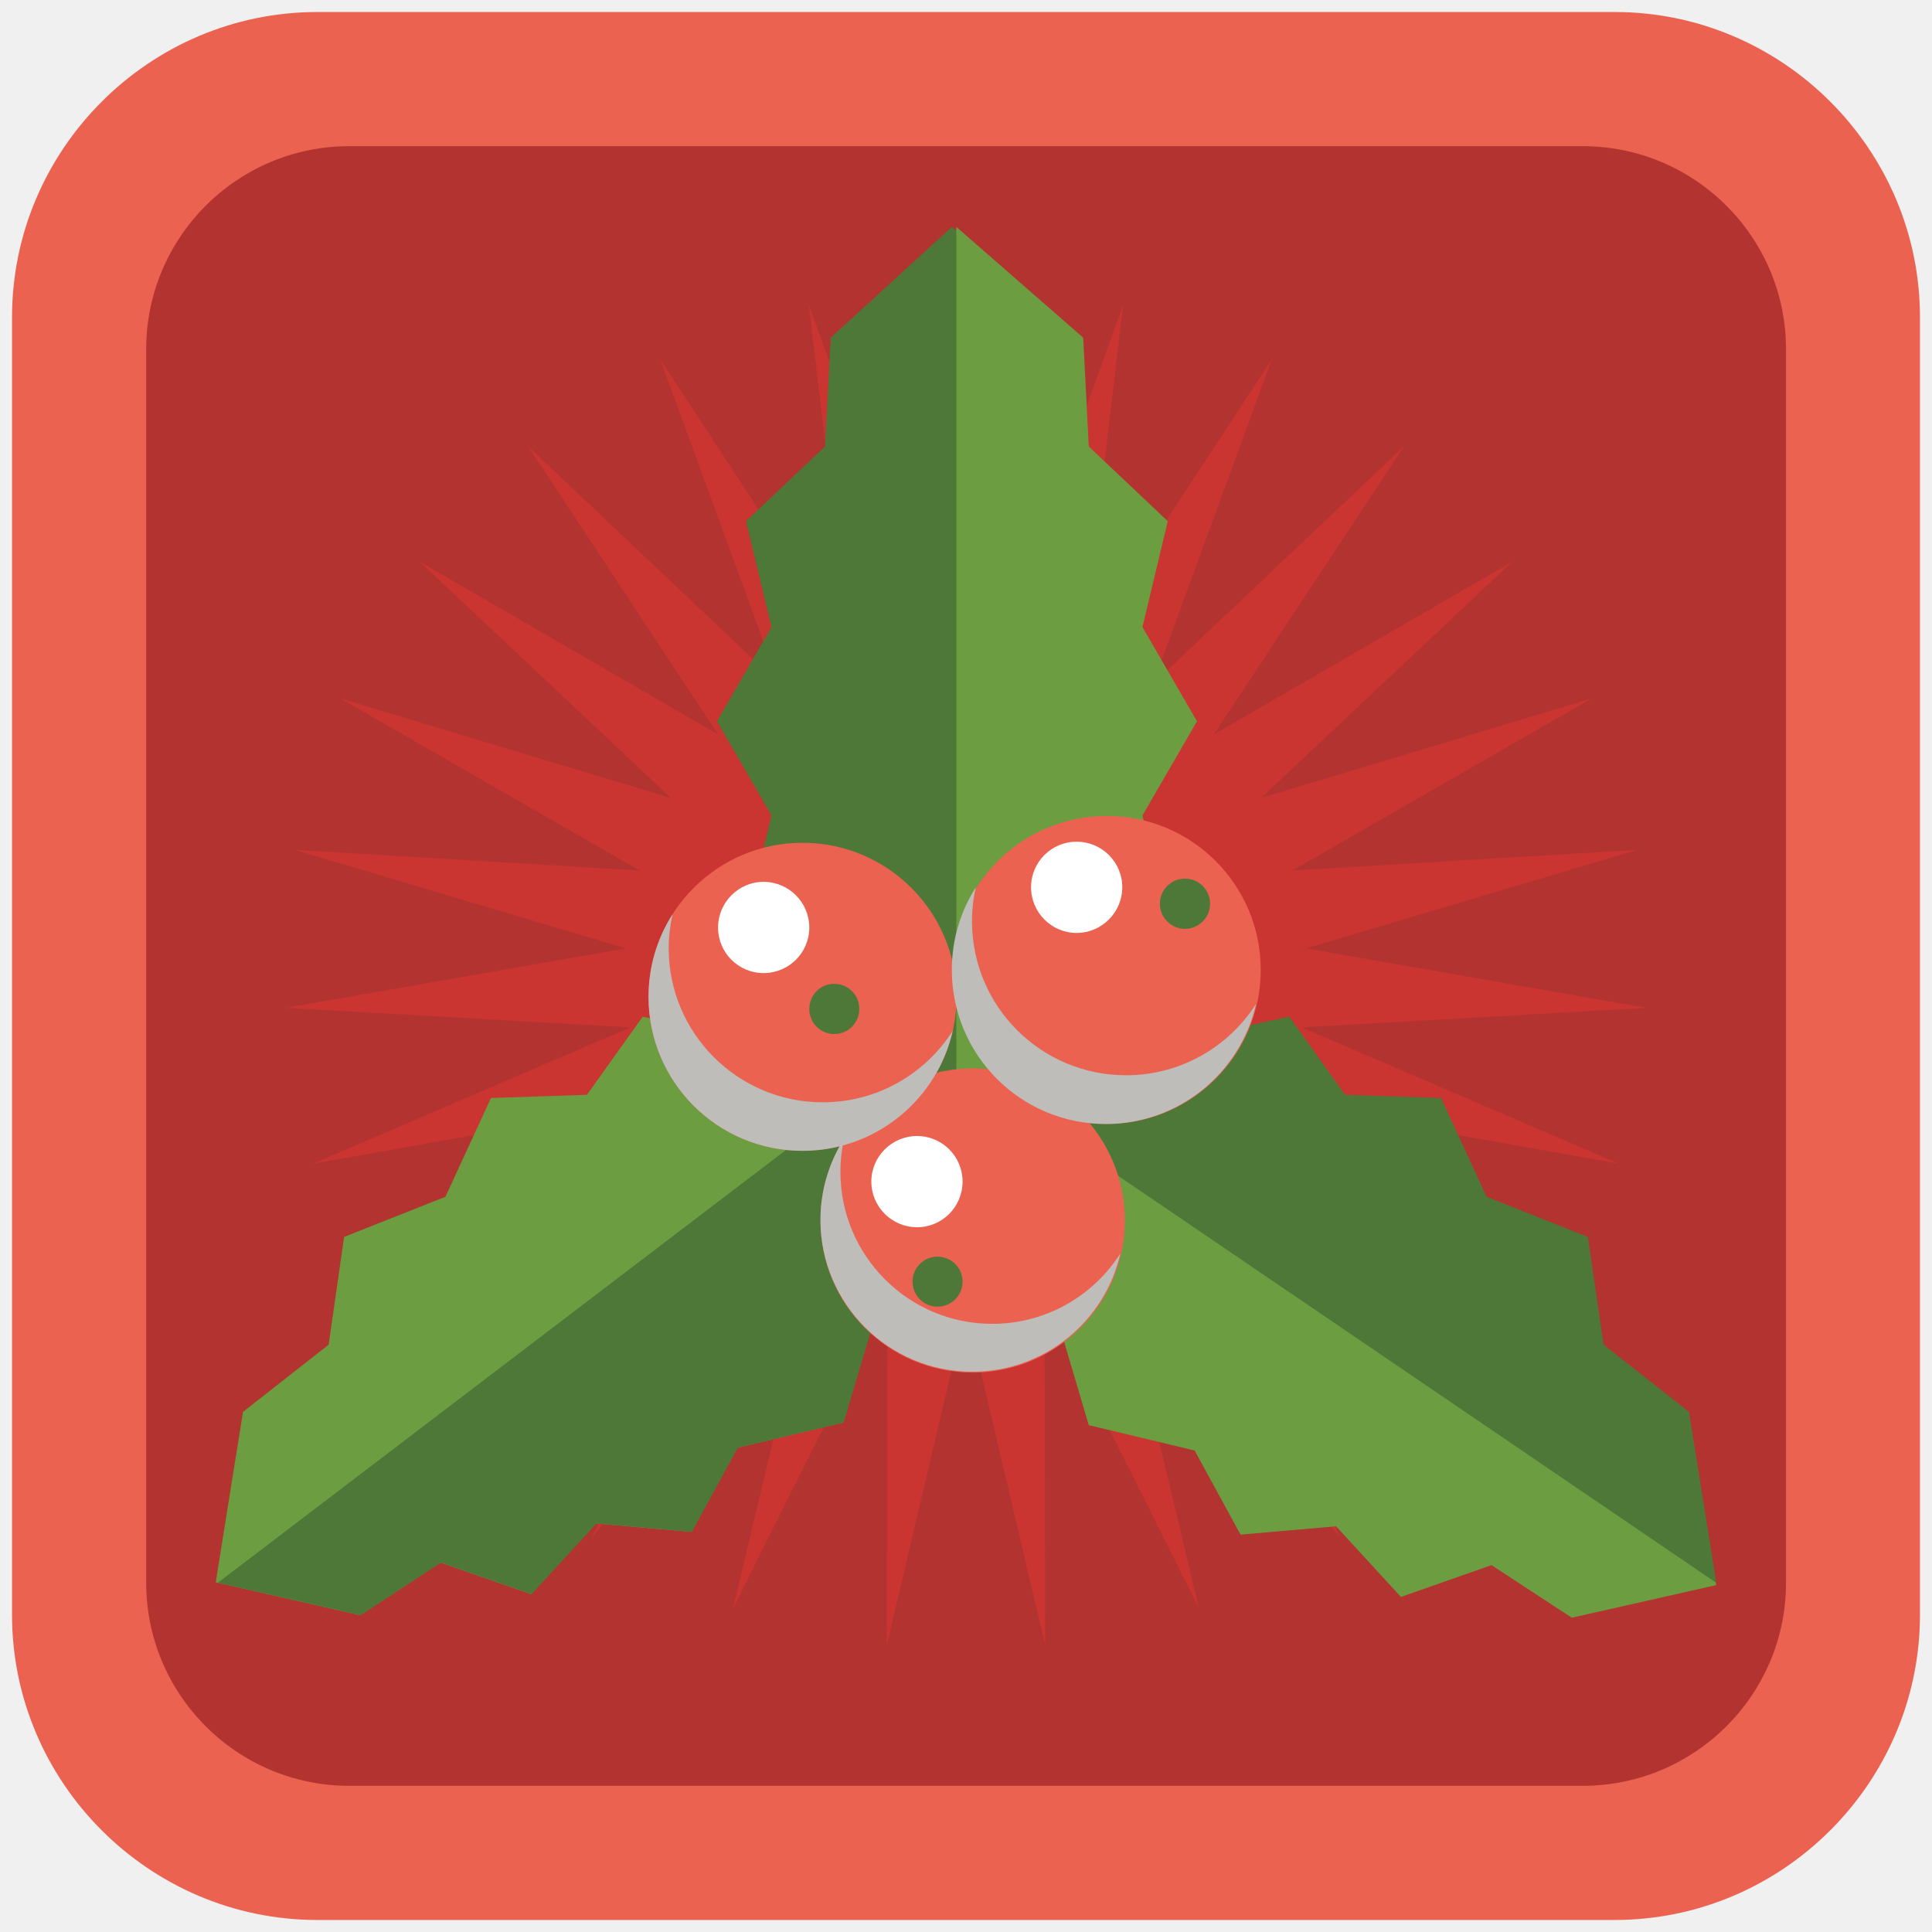
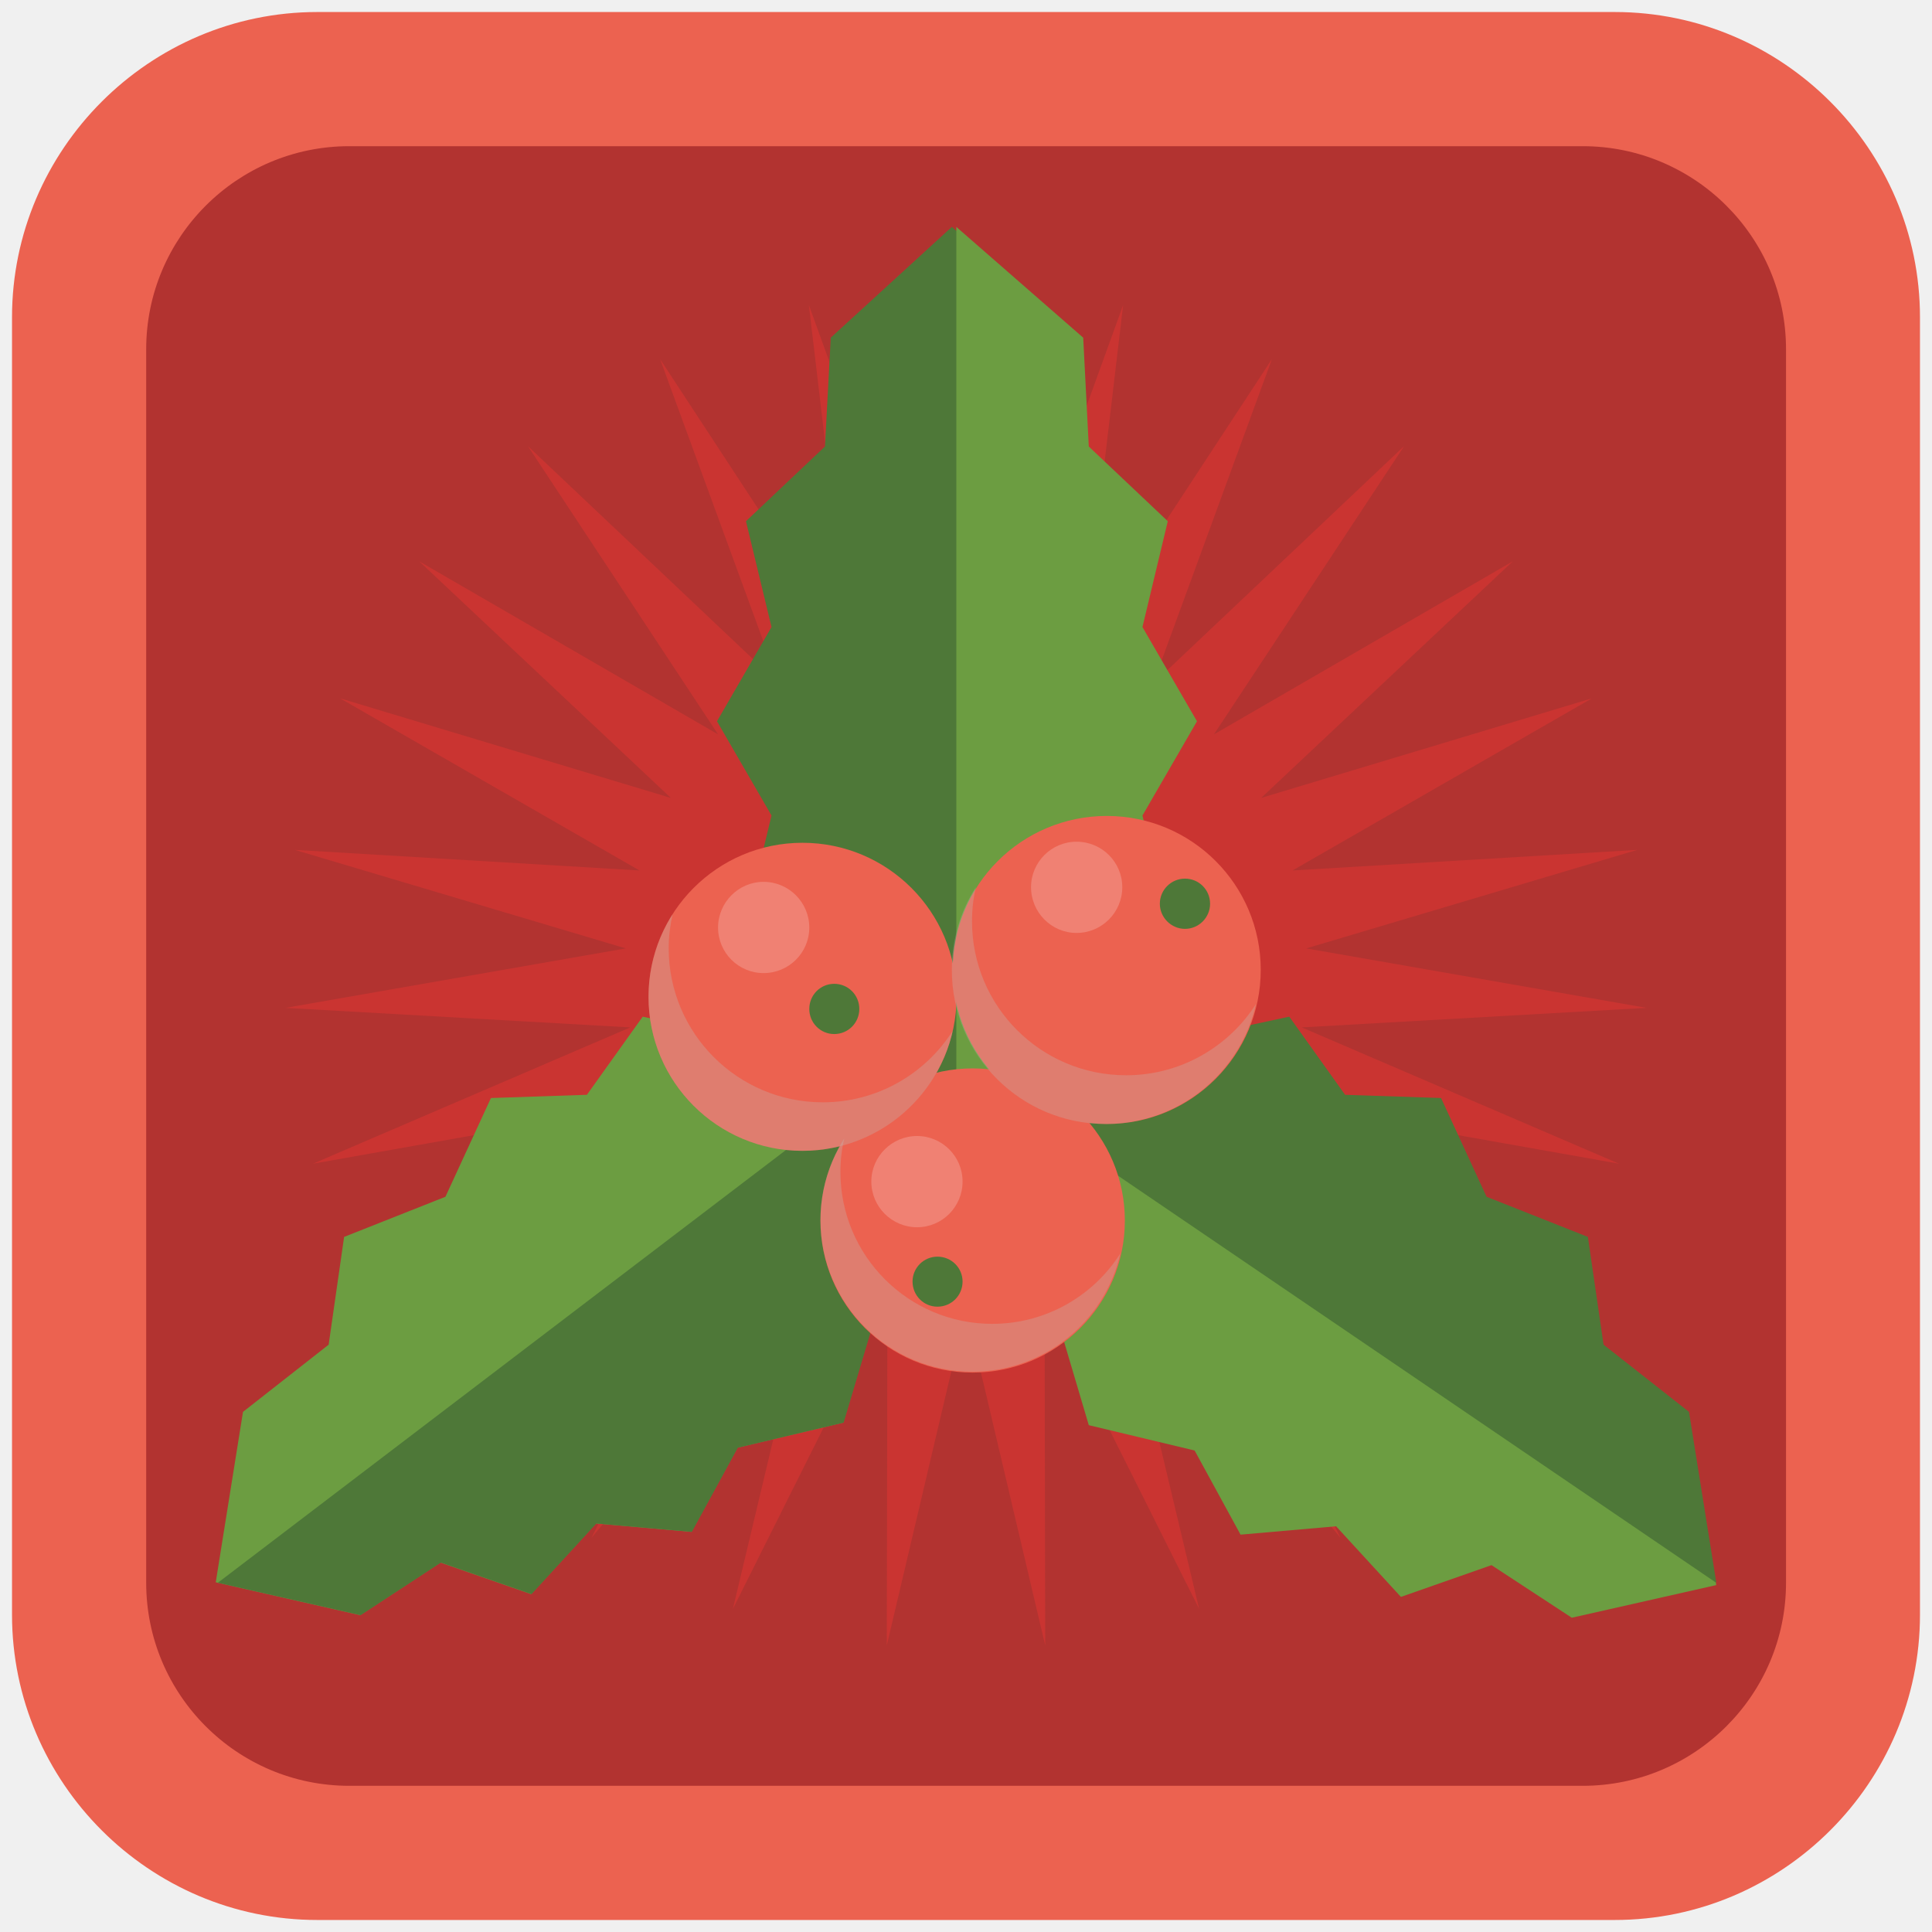
<svg xmlns="http://www.w3.org/2000/svg" viewBox="0 0 90 90">
  <path d="M89.44,75.22C89.44,83.04,83.04,89.44,75.22,89.44L14.78,89.44C6.96,89.44,0.56,83.04,0.56,75.22L0.56,14.78C0.56,6.96,6.96,0.56,14.78,0.56L75.22,0.56C83.04,0.56,89.44,6.96,89.44,14.78L89.44,75.22Z" fill="#ec6250" />
-   <path d="M6.81,16.27L6.81,73.73C6.81,78.95,11.05,83.19,16.27,83.19L73.73,83.19C78.95,83.19,83.2,78.95,83.2,73.73L83.2,16.27C83.2,11.05,78.95,6.81,73.73,6.81L16.27,6.81C11.05,6.81,6.81,11.05,6.81,16.27Z" fill="#b23330" />
+   <path d="M16.27,6.81L73.73,6.81C78.95,6.81,83.2,11.05,83.2,16.27L83.2,73.73C83.2,78.95,78.95,83.19,73.73,83.19L16.27,83.19C11.05,83.19,6.81,78.95,6.81,73.73L6.81,16.27C6.81,11.05,11.05,6.81,16.27,6.81Z" fill="#b23330" />
  <path d="M46.84,29.34L52.32,14.21L50.43,30.19L59.25,16.73L53.72,31.84L65.41,20.78L56.55,34.21L70.47,26.15L58.75,37.17L74.16,32.53L60.21,40.55L76.27,39.59L60.85,44.18L76.7,46.95L60.64,47.86L75.42,54.21L59.58,51.4L72.5,60.98L57.74,54.59L68.1,66.9L55.21,57.27L62.45,71.64L52.13,59.3L55.86,74.95L48.66,60.56L48.69,76.65L45,60.98L41.31,76.65L41.34,60.56L34.14,74.95L37.87,59.3L27.55,71.64L34.79,57.27L21.9,66.9L32.26,54.59L17.5,60.98L30.42,51.4L14.58,54.21L29.36,47.86L13.3,46.95L29.15,44.18L13.73,39.59L29.79,40.55L15.84,32.53L31.25,37.17L19.53,26.15L33.45,34.21L24.59,20.78L36.28,31.84L30.75,16.73L39.57,30.19L37.68,14.21L43.16,29.34L45,13.35Z" fill="#ca3431" />
-   <path d="M41.72,47.39L37.72,45.41L34.31,48.3L29.94,47.36L27.34,51L22.87,51.15L20.75,55.75L16.03,57.62L15.31,62.64L11.32,65.77L10.05,73.71L16.78,75.24L16.78,75.24L20.52,72.79L24.74,74.26L27.76,70.97L32.21,71.36L34.35,67.44L39.28,66.27L40.72,61.41L45.12,58.88L45.12,53.81L46.68,52.17C45.04,50.53,43.41,48.88,41.77,47.25Z" fill="#6c9d41" />
-   <path d="M78.68,65.77L74.7,62.64L73.97,57.62L69.25,55.75L67.13,51.15L62.66,51L60.06,47.36L55.69,48.3L52.29,45.41L48.28,47.39L48.04,46.64C47.73,46.8,47.41,46.91,47.08,46.99L46.96,47.42L46.84,47.09C46.8,47.12,46.77,47.14,46.73,47.16C46.39,47.47,46.08,47.8,45.78,48.14C45.51,48.53,45.27,48.92,45.06,49.33C45.05,49.36,45.04,49.39,45.03,49.42C45.15,50.69,44.72,51.89,43.9,52.78L44.88,53.81L44.88,58.88L49.28,61.4L50.72,66.26L55.65,67.44L57.79,71.36L62.24,70.97L65.26,74.26L69.48,72.78L73.22,75.23L73.22,75.23L79.95,73.71L78.68,65.77Z" fill="#4e7838" />
-   <path d="M38.7,51.47L42.42,53.36L46.52,53.36L50.24,51.47L50.51,46.41L54.19,42.92L53,37.99L55.54,33.6L53,29.21L54.19,24.28L50.51,20.8L50.24,15.73L44.34,10.57L38.7,15.73L38.43,20.8L34.75,24.28L35.94,29.21L33.4,33.6L35.94,37.99L34.75,42.92L38.43,46.41Z" fill="#4e7838" />
-   <path d="M45.74,52.65L44.85,51.96C44.35,51.46,43.99,50.86,43.78,50.19C43.39,49.77,43.09,49.31,42.89,48.79L10.15,73.73L16.8,75.24L16.8,75.24L20.54,72.79L24.76,74.26L27.78,70.97L32.23,71.36L34.37,67.44L39.3,66.27L40.75,61.41L45.14,58.88L45.14,53.81L46.08,52.83C45.96,52.77,45.85,52.71,45.74,52.65Z" fill="#4e7838" />
-   <path d="M50.46,51.47L50.72,46.41L54.4,42.92L53.22,37.99L55.76,33.6L53.22,29.21L54.4,24.28L50.72,20.8L50.46,15.73L44.55,10.57L44.55,53.36L46.73,53.36Z" fill="#6c9d41" />
-   <path d="M79.93,73.72C75.87,70.96,56.65,57.87,46.66,51.08C46.5,51.34,46.31,51.57,46.08,51.79C46.01,51.86,45.94,51.93,45.86,52C45.34,52.5,44.73,52.85,44.04,53.05L44.88,53.94L44.88,59.01L49.28,61.53L50.72,66.39L55.65,67.57L57.79,71.49L62.24,71.1L65.26,74.39L69.48,72.91L73.22,75.36L73.22,75.36L79.95,73.84L79.93,73.72Z" fill="#6c9d41" />
+   <path d="M41.77,47.25C43.41,48.88,45.04,50.53,46.68,52.17L45.12,53.81L45.12,58.88L40.72,61.41L39.28,66.27L34.35,67.44L32.21,71.36L27.76,70.97L24.74,74.26L20.52,72.79L16.78,75.24L16.78,75.24L10.05,73.71L11.32,65.77L15.31,62.64L16.03,57.62L20.75,55.75L22.87,51.15L27.34,51L29.94,47.36L34.31,48.3L37.72,45.41L41.72,47.39Z" fill="#6c9d41" />
+   <path d="M78.68,65.77L79.95,73.71L73.22,75.23L73.22,75.23L69.48,72.78L65.26,74.26L62.24,70.97L57.79,71.36L55.65,67.44L50.72,66.26L49.28,61.4L44.88,58.88L44.88,53.81L43.9,52.78C44.72,51.89,45.15,50.69,45.03,49.42C45.04,49.39,45.05,49.36,45.06,49.33C45.27,48.92,45.51,48.53,45.78,48.14C46.08,47.8,46.39,47.47,46.73,47.16C46.77,47.14,46.8,47.12,46.84,47.09L46.96,47.42L47.08,46.99C47.41,46.91,47.73,46.8,48.04,46.64L48.28,47.39L52.29,45.41L55.69,48.3L60.06,47.36L62.66,51L67.13,51.15L69.25,55.75L73.97,57.62L74.7,62.64L78.68,65.77Z" fill="#4e7838" />
+   <path d="M38.43,46.41L34.75,42.92L35.94,37.99L33.4,33.6L35.94,29.21L34.75,24.28L38.43,20.8L38.7,15.73L44.34,10.57L50.24,15.73L50.51,20.8L54.19,24.28L53,29.21L55.54,33.6L53,37.99L54.19,42.92L50.51,46.41L50.24,51.47L46.52,53.36L42.42,53.36L38.7,51.47Z" fill="#4e7838" />
+   <path d="M45.74,52.65C45.85,52.71,45.96,52.77,46.08,52.83L45.14,53.81L45.14,58.88L40.75,61.41L39.3,66.27L34.37,67.44L32.23,71.36L27.78,70.97L24.76,74.26L20.54,72.79L16.8,75.24L16.8,75.24L10.15,73.73L42.89,48.79C43.09,49.31,43.39,49.77,43.78,50.19C43.99,50.86,44.35,51.46,44.85,51.96L45.74,52.65Z" fill="#4e7838" />
+   <path d="M46.73,53.36L44.55,53.36L44.55,10.57L50.46,15.73L50.72,20.8L54.4,24.28L53.22,29.21L55.76,33.6L53.22,37.99L54.4,42.92L50.72,46.41L50.46,51.47Z" fill="#6c9d41" />
+   <path d="M79.93,73.72L79.95,73.84L73.22,75.36L73.22,75.36L69.48,72.91L65.26,74.39L62.24,71.1L57.79,71.49L55.65,67.57L50.72,66.39L49.28,61.53L44.88,59.01L44.88,53.94L44.04,53.05C44.73,52.85,45.34,52.5,45.86,52C45.94,51.93,46.01,51.86,46.08,51.79C46.31,51.57,46.5,51.34,46.66,51.08C56.65,57.87,75.87,70.96,79.93,73.72Z" fill="#6c9d41" />
  <path d="M44.56,46.44C44.56,50.4,41.35,53.61,37.38,53.61C33.42,53.61,30.21,50.4,30.21,46.44C30.21,42.48,33.42,39.26,37.38,39.26C41.35,39.26,44.56,42.48,44.56,46.44Z" fill="#ec6250" />
  <path d="M52.4,56.86C52.4,60.77,49.22,63.94,45.31,63.94C41.39,63.94,38.22,60.77,38.22,56.86C38.22,52.94,41.39,49.77,45.31,49.77C49.22,49.77,52.4,52.94,52.4,56.86Z" fill="#ec6250" />
  <path d="M58.73,45.18C58.73,49.14,55.52,52.36,51.56,52.36C47.59,52.36,44.38,49.14,44.38,45.18C44.38,41.22,47.59,38.01,51.56,38.01C55.52,38.01,58.73,41.22,58.73,45.18Z" fill="#ec6250" />
-   <path d="M45.28,42.92C45.28,42.37,45.34,41.84,45.46,41.33C44.75,42.44,44.34,43.76,44.34,45.18C44.34,49.15,47.55,52.36,51.51,52.36C54.93,52.36,57.79,49.97,58.51,46.77C57.24,48.76,55,50.09,52.46,50.09C48.49,50.09,45.28,46.88,45.28,42.92Z" fill="#bebdb9" />
-   <path d="M46.22,61.67C42.32,61.67,39.15,58.5,39.15,54.59C39.15,54.06,39.21,53.53,39.33,53.03C38.63,54.13,38.22,55.43,38.22,56.83C38.22,60.73,41.39,63.9,45.29,63.9C48.66,63.9,51.48,61.54,52.19,58.39C50.94,60.36,48.73,61.67,46.22,61.67Z" fill="#bebdb9" />
-   <path d="M31.15,44.17C31.15,43.63,31.22,43.1,31.33,42.59C30.62,43.7,30.21,45.02,30.21,46.44C30.21,50.4,33.42,53.61,37.38,53.61C40.8,53.61,43.66,51.22,44.38,48.02C43.11,50.02,40.87,51.35,38.33,51.35C34.37,51.35,31.15,48.14,31.15,44.17Z" fill="#bebdb9" />
-   <path d="M37.7,43.21C37.7,44.38,36.75,45.33,35.57,45.33C34.4,45.33,33.45,44.38,33.45,43.21C33.45,42.04,34.4,41.08,35.57,41.08C36.75,41.08,37.7,42.04,37.7,43.21Z" fill="#fff" />
-   <path d="M52.28,41.33C52.28,42.5,51.33,43.46,50.15,43.46C48.98,43.46,48.03,42.5,48.03,41.33C48.03,40.16,48.98,39.21,50.15,39.21C51.33,39.21,52.28,40.16,52.28,41.33Z" fill="#fff" />
-   <path d="M44.84,55.04C44.84,56.22,43.89,57.17,42.72,57.17C41.55,57.17,40.59,56.22,40.59,55.04C40.59,53.87,41.55,52.92,42.72,52.92C43.89,52.92,44.84,53.87,44.84,55.04Z" fill="#fff" />
+   <path d="M52.46,50.09C55,50.09,57.24,48.76,58.51,46.77C57.79,49.97,54.93,52.36,51.51,52.36C47.55,52.36,44.34,49.15,44.34,45.18C44.34,43.76,44.75,42.44,45.46,41.33C45.34,41.84,45.28,42.37,45.28,42.92C45.28,46.88,48.49,50.09,52.46,50.09Z" fill="#bebdb9" opacity="0.3" />
+   <path d="M46.22,61.67C48.73,61.67,50.94,60.36,52.19,58.39C51.48,61.54,48.66,63.9,45.29,63.9C41.39,63.9,38.22,60.73,38.22,56.83C38.22,55.43,38.63,54.13,39.33,53.03C39.21,53.53,39.15,54.06,39.15,54.59C39.15,58.5,42.32,61.67,46.22,61.67Z" fill="#bebdb9" opacity="0.3" />
+   <path d="M38.33,51.35C40.87,51.35,43.11,50.02,44.38,48.02C43.66,51.22,40.8,53.61,37.38,53.61C33.42,53.61,30.21,50.4,30.21,46.44C30.21,45.02,30.62,43.7,31.33,42.59C31.22,43.1,31.15,43.63,31.15,44.17C31.15,48.14,34.37,51.35,38.33,51.35Z" fill="#bebdb9" opacity="0.3" />
+   <path d="M37.7,43.21C37.7,44.38,36.75,45.33,35.57,45.33C34.4,45.33,33.45,44.38,33.45,43.21C33.45,42.04,34.4,41.08,35.57,41.08C36.75,41.08,37.7,42.04,37.7,43.21Z" fill="#fff" opacity="0.2" />
+   <path d="M52.28,41.33C52.28,42.5,51.33,43.46,50.15,43.46C48.98,43.46,48.03,42.5,48.03,41.33C48.03,40.16,48.98,39.21,50.15,39.21C51.33,39.21,52.28,40.16,52.28,41.33Z" fill="#fff" opacity="0.2" />
+   <path d="M44.84,55.04C44.84,56.22,43.89,57.17,42.72,57.17C41.55,57.17,40.59,56.22,40.59,55.04C40.59,53.87,41.55,52.92,42.72,52.92C43.89,52.92,44.84,53.87,44.84,55.04Z" fill="#fff" opacity="0.2" />
  <path d="M40.03,47C40.03,47.65,39.51,48.17,38.86,48.17C38.22,48.17,37.7,47.65,37.7,47C37.7,46.35,38.22,45.83,38.86,45.83C39.51,45.83,40.03,46.35,40.03,47Z" fill="#4e7838" />
  <path d="M56.37,42.1C56.37,42.74,55.85,43.27,55.2,43.27C54.56,43.27,54.03,42.74,54.03,42.1C54.03,41.45,54.56,40.93,55.2,40.93C55.85,40.93,56.37,41.45,56.37,42.1Z" fill="#4e7838" />
  <path d="M44.84,59.7C44.84,60.35,44.32,60.87,43.67,60.87C43.03,60.87,42.51,60.35,42.51,59.7C42.51,59.06,43.03,58.54,43.67,58.54C44.32,58.54,44.84,59.06,44.84,59.7Z" fill="#4e7838" />
</svg>
